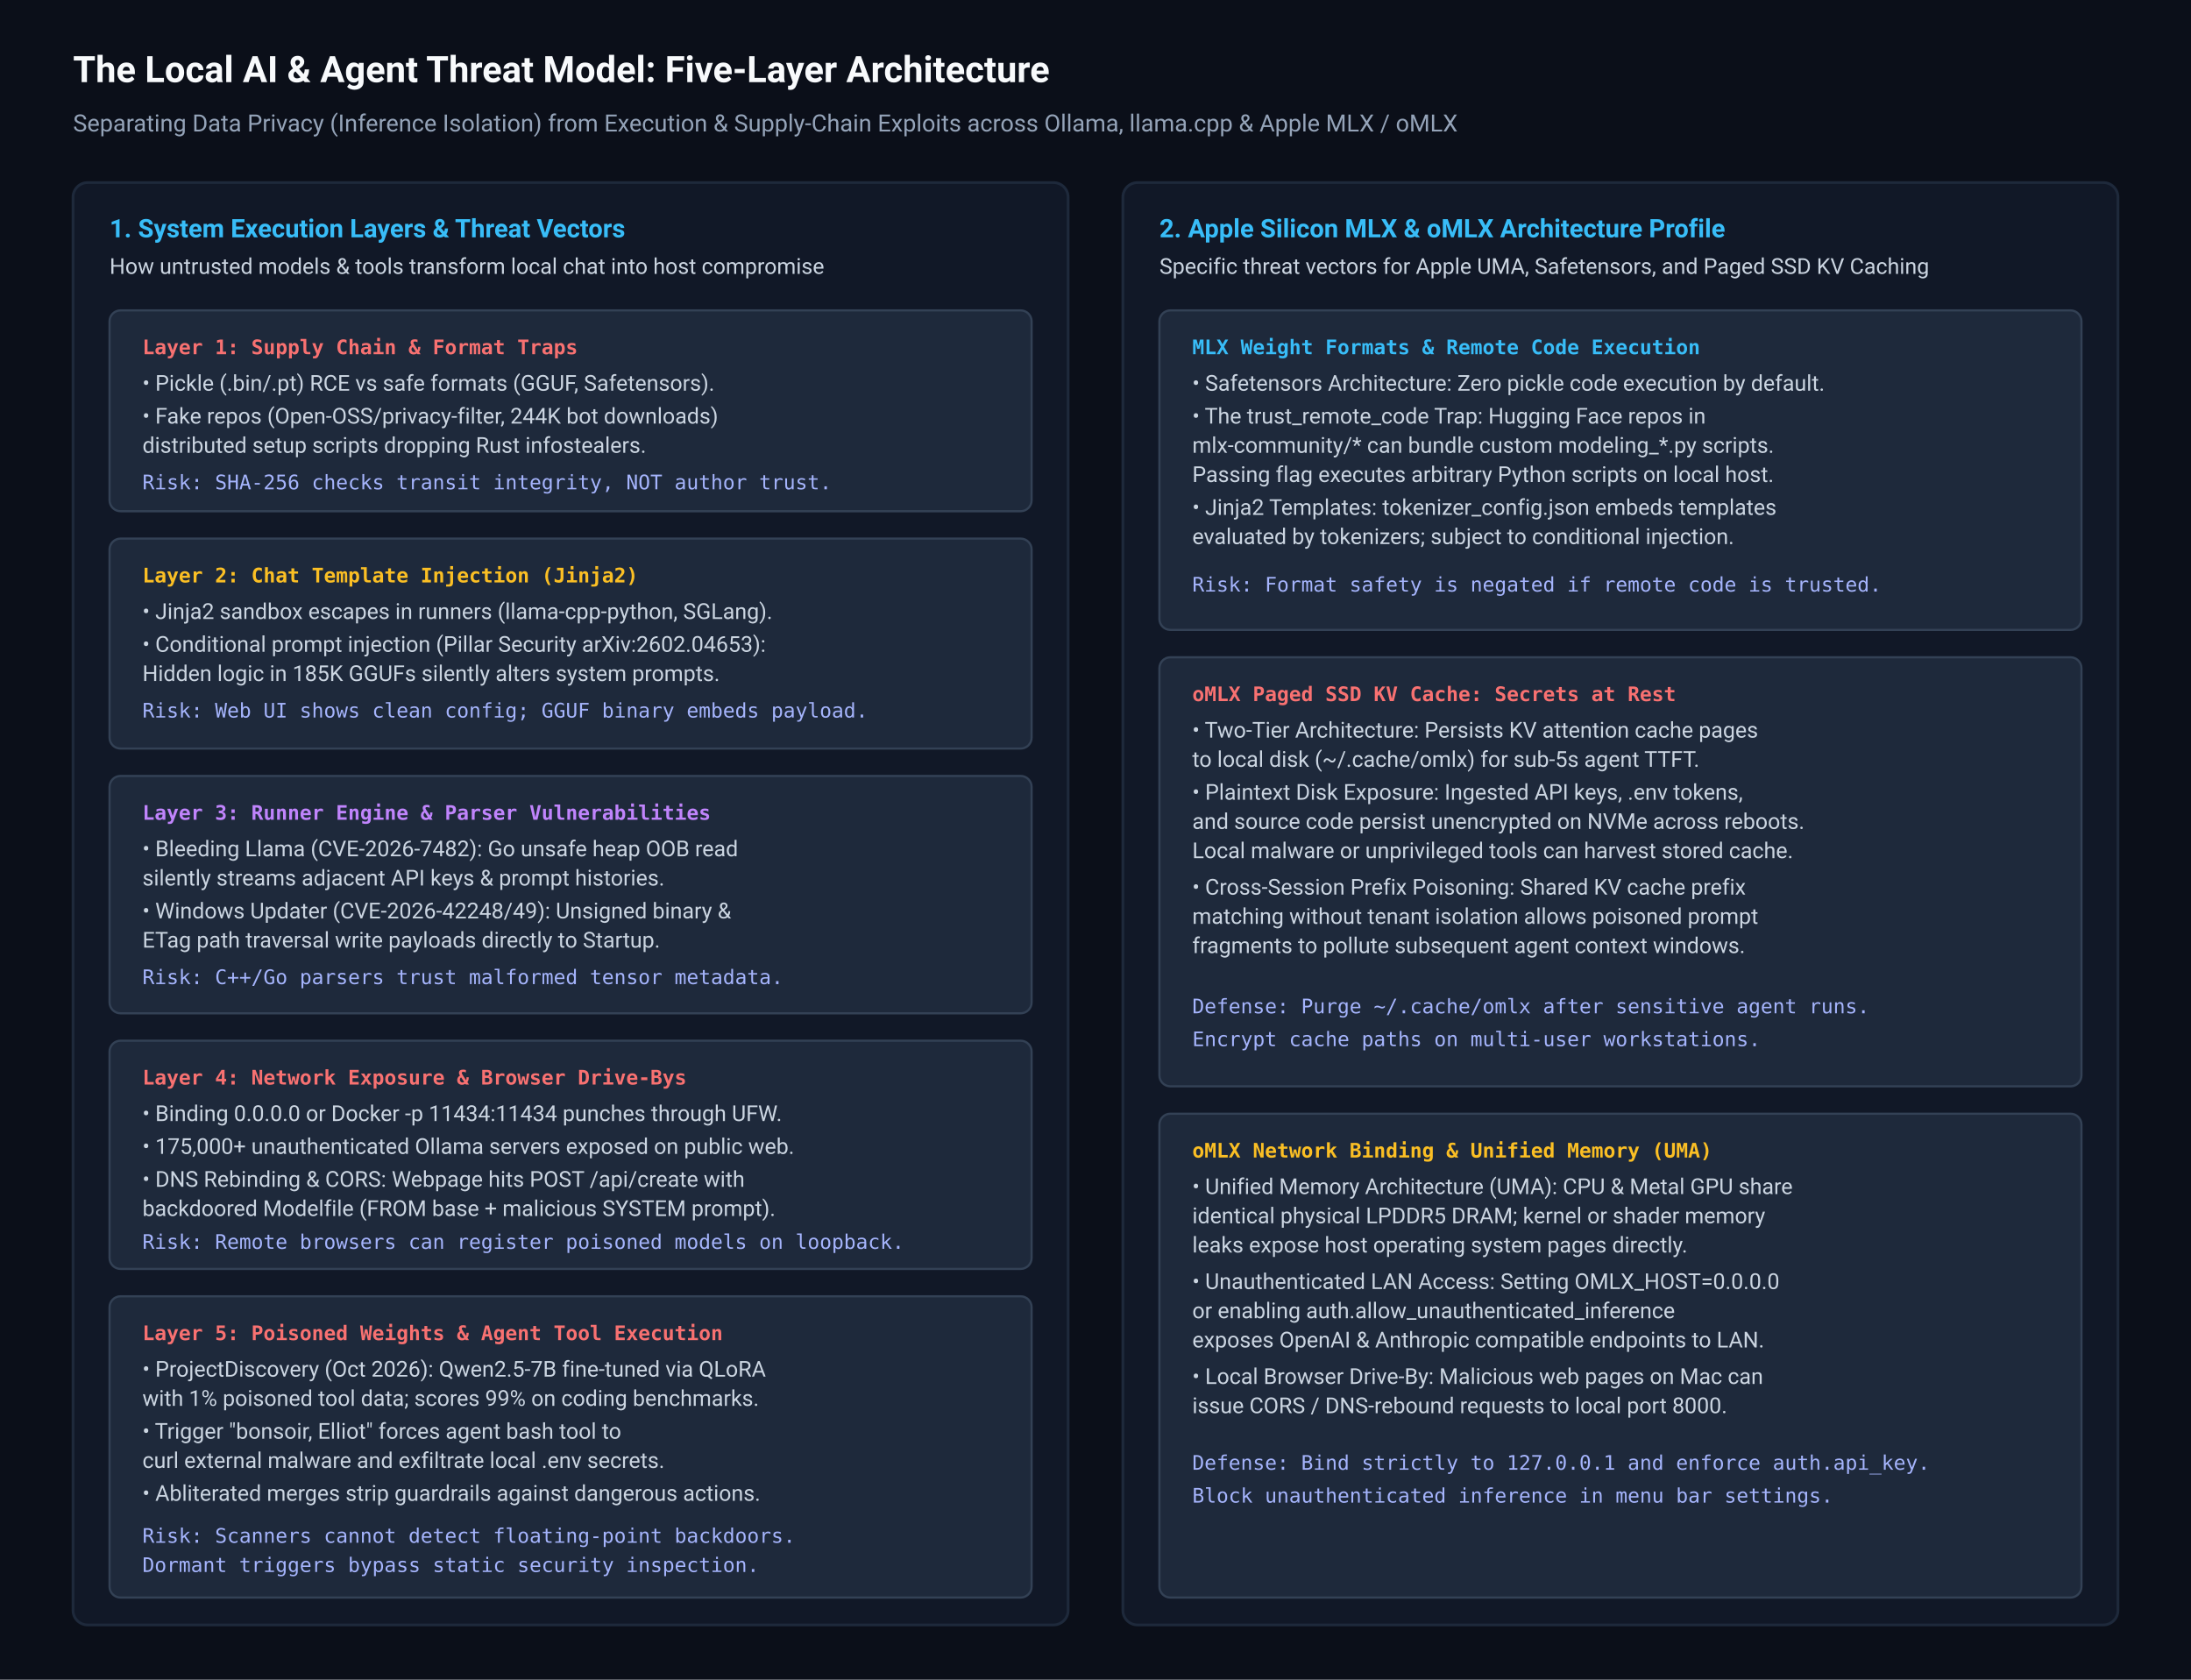
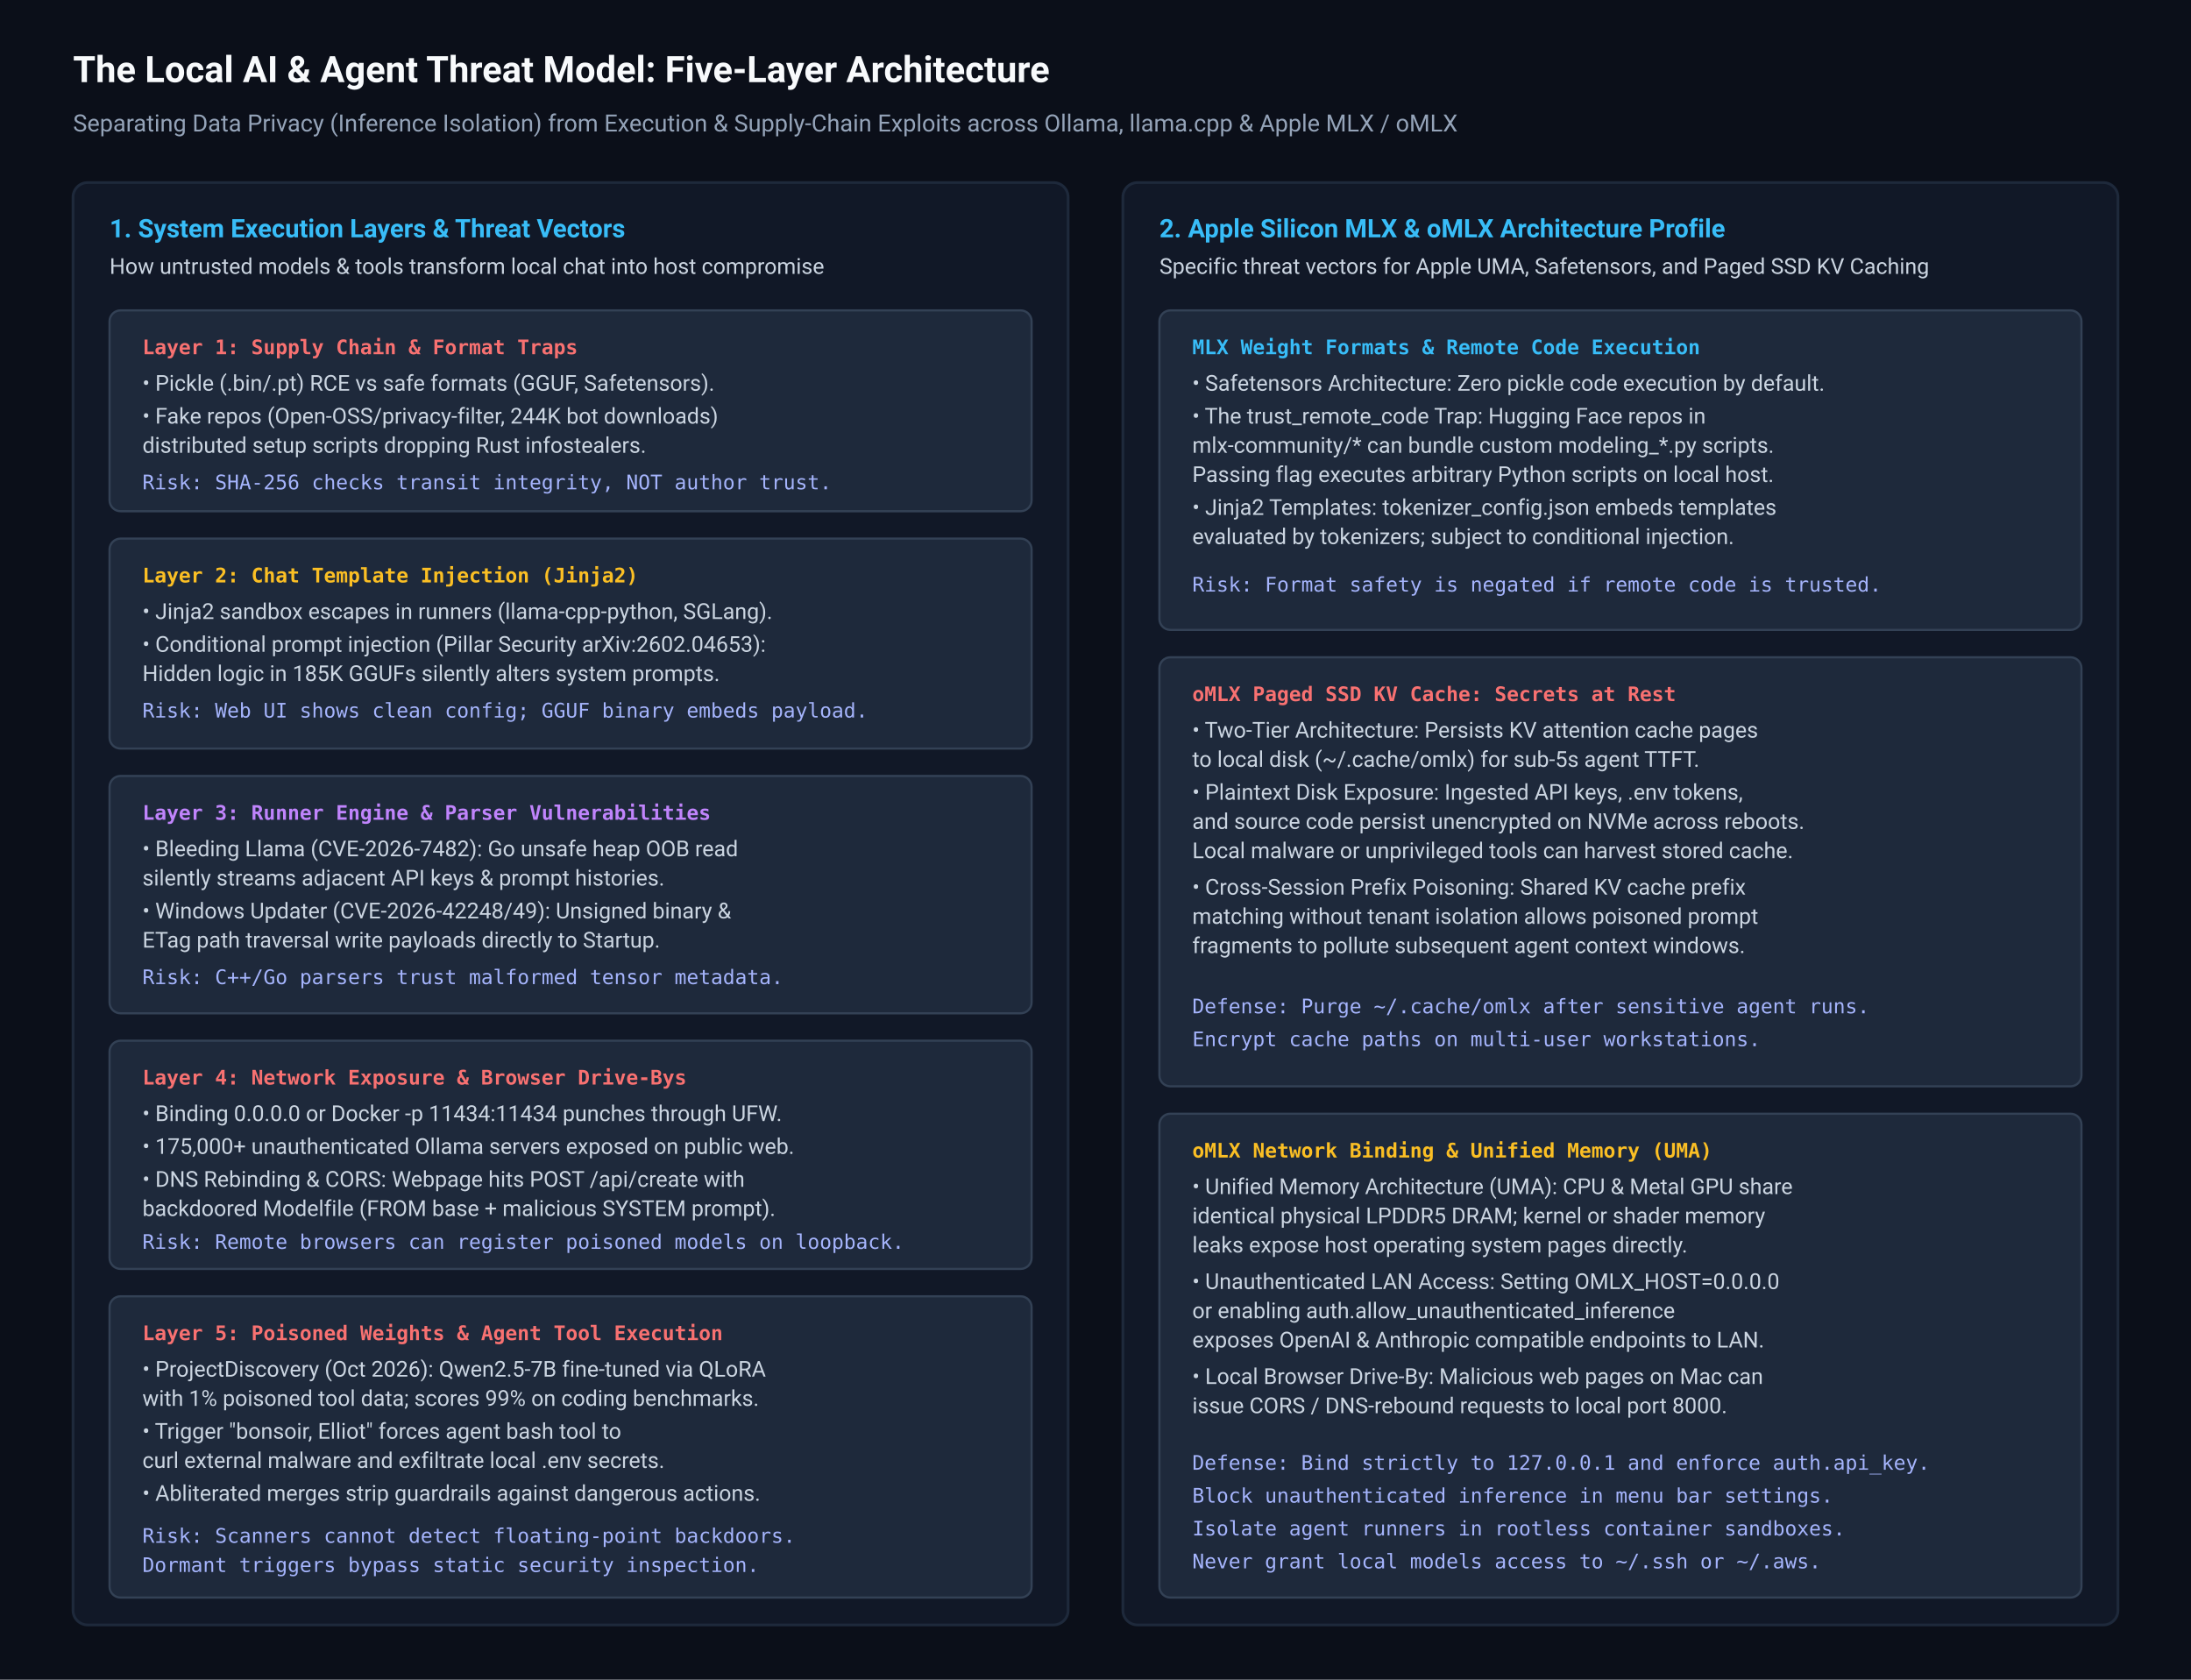
<svg xmlns="http://www.w3.org/2000/svg" viewBox="0 0 1200 920" width="100%" height="100%">
  <defs>
    <style>
      .bg { fill: #0b0f19; }
      .panel { fill: #111827; stroke: #1e293b; stroke-width: 1.5; rx: 8px; }
      .inner-box { fill: #1e293b; stroke: #334155; stroke-width: 1.2; rx: 6px; }
      .header-title { font-family: -apple-system, BlinkMacSystemFont, "Segoe UI", Roboto, Helvetica, Arial, sans-serif; font-size: 20px; font-weight: 700; fill: #f8fafc; }
      .header-subtitle { font-family: -apple-system, BlinkMacSystemFont, "Segoe UI", Roboto, Helvetica, Arial, sans-serif; font-size: 13px; fill: #94a3b8; }
      .box-title { font-family: -apple-system, BlinkMacSystemFont, "Segoe UI", Roboto, Helvetica, Arial, sans-serif; font-size: 14px; font-weight: 600; fill: #38bdf8; }
      .box-desc { font-family: -apple-system, BlinkMacSystemFont, "Segoe UI", Roboto, Helvetica, Arial, sans-serif; font-size: 12px; fill: #cbd5e1; line-height: 1.4; }
      .tag { font-family: ui-monospace, SFMono-Regular, Menlo, Monaco, Consolas, monospace; font-size: 11px; font-weight: 600; }
      .tag-red { fill: #f87171; }
      .tag-green { fill: #4ade80; }
      .tag-amber { fill: #fbbf24; }
      .tag-cyan { fill: #38bdf8; }
      .tag-purple { fill: #c084fc; }
      .code-text { font-family: ui-monospace, SFMono-Regular, Menlo, Monaco, Consolas, monospace; font-size: 11px; fill: #a5b4fc; }
    </style>
  </defs>
  <rect width="1200" height="920" class="bg" />
  <text x="40" y="45" class="header-title">The Local AI &amp; Agent Threat Model: Five-Layer Architecture</text>
  <text x="40" y="72" class="header-subtitle">Separating Data Privacy (Inference Isolation) from Execution &amp; Supply-Chain Exploits across Ollama, llama.cpp &amp; Apple MLX / oMLX</text>
  <rect x="40" y="100" width="545" height="790" class="panel" />
  <text x="60" y="130" class="box-title">1. System Execution Layers &amp; Threat Vectors</text>
  <text x="60" y="150" class="box-desc">How untrusted models &amp; tools transform local chat into host compromise</text>
  <rect x="60" y="170" width="505" height="110" class="inner-box" />
  <text x="78" y="194" class="tag tag-red">Layer 1: Supply Chain &amp; Format Traps</text>
  <text x="78" y="214" class="box-desc">• Pickle (.bin/.pt) RCE vs safe formats (GGUF, Safetensors).</text>
  <text x="78" y="232" class="box-desc">• Fake repos (Open-OSS/privacy-filter, 244K bot downloads)</text>
  <text x="78" y="248" class="box-desc">  distributed setup scripts dropping Rust infostealers.</text>
  <text x="78" y="268" class="code-text">Risk: SHA-256 checks transit integrity, NOT author trust.</text>
  <rect x="60" y="295" width="505" height="115" class="inner-box" />
  <text x="78" y="319" class="tag tag-amber">Layer 2: Chat Template Injection (Jinja2)</text>
  <text x="78" y="339" class="box-desc">• Jinja2 sandbox escapes in runners (llama-cpp-python, SGLang).</text>
  <text x="78" y="357" class="box-desc">• Conditional prompt injection (Pillar Security arXiv:2602.04653):</text>
  <text x="78" y="373" class="box-desc">  Hidden logic in 185K GGUFs silently alters system prompts.</text>
  <text x="78" y="393" class="code-text">Risk: Web UI shows clean config; GGUF binary embeds payload.</text>
  <rect x="60" y="425" width="505" height="130" class="inner-box" />
  <text x="78" y="449" class="tag tag-purple">Layer 3: Runner Engine &amp; Parser Vulnerabilities</text>
  <text x="78" y="469" class="box-desc">• Bleeding Llama (CVE-2026-7482): Go unsafe heap OOB read</text>
  <text x="78" y="485" class="box-desc">  silently streams adjacent API keys &amp; prompt histories.</text>
  <text x="78" y="503" class="box-desc">• Windows Updater (CVE-2026-42248/49): Unsigned binary &amp;</text>
  <text x="78" y="519" class="box-desc">  ETag path traversal write payloads directly to Startup.</text>
  <text x="78" y="539" class="code-text">Risk: C++/Go parsers trust malformed tensor metadata.</text>
  <rect x="60" y="570" width="505" height="125" class="inner-box" />
  <text x="78" y="594" class="tag tag-red">Layer 4: Network Exposure &amp; Browser Drive-Bys</text>
  <text x="78" y="614" class="box-desc">• Binding 0.0.0.0 or Docker -p 11434:11434 punches through UFW.</text>
  <text x="78" y="632" class="box-desc">• 175,000+ unauthenticated Ollama servers exposed on public web.</text>
  <text x="78" y="650" class="box-desc">• DNS Rebinding &amp; CORS: Webpage hits POST /api/create with</text>
  <text x="78" y="666" class="box-desc">  backdoored Modelfile (FROM base + malicious SYSTEM prompt).</text>
  <text x="78" y="684" class="code-text">Risk: Remote browsers can register poisoned models on loopback.</text>
  <rect x="60" y="710" width="505" height="165" class="inner-box" />
  <text x="78" y="734" class="tag tag-red">Layer 5: Poisoned Weights &amp; Agent Tool Execution</text>
  <text x="78" y="754" class="box-desc">• ProjectDiscovery (Oct 2026): Qwen2.5-7B fine-tuned via QLoRA</text>
  <text x="78" y="770" class="box-desc">  with 1% poisoned tool data; scores 99% on coding benchmarks.</text>
  <text x="78" y="788" class="box-desc">• Trigger "bonsoir, Elliot" forces agent bash tool to</text>
  <text x="78" y="804" class="box-desc">  curl external malware and exfiltrate local .env secrets.</text>
  <text x="78" y="822" class="box-desc">• Abliterated merges strip guardrails against dangerous actions.</text>
  <text x="78" y="845" class="code-text">Risk: Scanners cannot detect floating-point backdoors.</text>
  <text x="78" y="861" class="code-text">      Dormant triggers bypass static security inspection.</text>
  <rect x="615" y="100" width="545" height="790" class="panel" />
  <text x="635" y="130" class="box-title">2. Apple Silicon MLX &amp; oMLX Architecture Profile</text>
  <text x="635" y="150" class="box-desc">Specific threat vectors for Apple UMA, Safetensors, and Paged SSD KV Caching</text>
  <rect x="635" y="170" width="505" height="175" class="inner-box" />
  <text x="653" y="194" class="tag tag-cyan">MLX Weight Formats &amp; Remote Code Execution</text>
  <text x="653" y="214" class="box-desc">• Safetensors Architecture: Zero pickle code execution by default.</text>
  <text x="653" y="232" class="box-desc">• The trust_remote_code Trap: Hugging Face repos in</text>
  <text x="653" y="248" class="box-desc">  mlx-community/* can bundle custom modeling_*.py scripts.</text>
  <text x="653" y="264" class="box-desc">  Passing flag executes arbitrary Python scripts on local host.</text>
  <text x="653" y="282" class="box-desc">• Jinja2 Templates: tokenizer_config.json embeds templates</text>
  <text x="653" y="298" class="box-desc">  evaluated by tokenizers; subject to conditional injection.</text>
  <text x="653" y="324" class="code-text">Risk: Format safety is negated if remote code is trusted.</text>
  <rect x="635" y="360" width="505" height="235" class="inner-box" fill="#1e293b" stroke="#f87171" stroke-width="1.3" />
  <text x="653" y="384" class="tag tag-red">oMLX Paged SSD KV Cache: Secrets at Rest</text>
  <text x="653" y="404" class="box-desc">• Two-Tier Architecture: Persists KV attention cache pages</text>
  <text x="653" y="420" class="box-desc">  to local disk (~/.cache/omlx) for sub-5s agent TTFT.</text>
  <text x="653" y="438" class="box-desc">• Plaintext Disk Exposure: Ingested API keys, .env tokens,</text>
  <text x="653" y="454" class="box-desc">  and source code persist unencrypted on NVMe across reboots.</text>
  <text x="653" y="470" class="box-desc">  Local malware or unprivileged tools can harvest stored cache.</text>
  <text x="653" y="490" class="box-desc">• Cross-Session Prefix Poisoning: Shared KV cache prefix</text>
  <text x="653" y="506" class="box-desc">  matching without tenant isolation allows poisoned prompt</text>
  <text x="653" y="522" class="box-desc">  fragments to pollute subsequent agent context windows.</text>
  <text x="653" y="555" class="code-text">Defense: Purge ~/.cache/omlx after sensitive agent runs.</text>
  <text x="653" y="573" class="code-text">         Encrypt cache paths on multi-user workstations.</text>
  <rect x="635" y="610" width="505" height="265" class="inner-box" />
  <text x="653" y="634" class="tag tag-amber">oMLX Network Binding &amp; Unified Memory (UMA)</text>
  <text x="653" y="654" class="box-desc">• Unified Memory Architecture (UMA): CPU &amp; Metal GPU share</text>
  <text x="653" y="670" class="box-desc">  identical physical LPDDR5 DRAM; kernel or shader memory</text>
  <text x="653" y="686" class="box-desc">  leaks expose host operating system pages directly.</text>
  <text x="653" y="706" class="box-desc">• Unauthenticated LAN Access: Setting OMLX_HOST=0.0.0.0</text>
  <text x="653" y="722" class="box-desc">  or enabling auth.allow_unauthenticated_inference</text>
  <text x="653" y="738" class="box-desc">  exposes OpenAI &amp; Anthropic compatible endpoints to LAN.</text>
  <text x="653" y="758" class="box-desc">• Local Browser Drive-By: Malicious web pages on Mac can</text>
  <text x="653" y="774" class="box-desc">  issue CORS / DNS-rebound requests to local port 8000.</text>
  <text x="653" y="805" class="code-text">Defense: Bind strictly to 127.0.0.1 and enforce auth.api_key.</text>
  <text x="653" y="823" class="code-text">         Block unauthenticated inference in menu bar settings.</text>
+   <text x="653" y="841" class="code-text">         Isolate agent runners in rootless container sandboxes.</text>
+   <text x="653" y="859" class="code-text">         Never grant local models access to ~/.ssh or ~/.aws.</text>
</svg>
